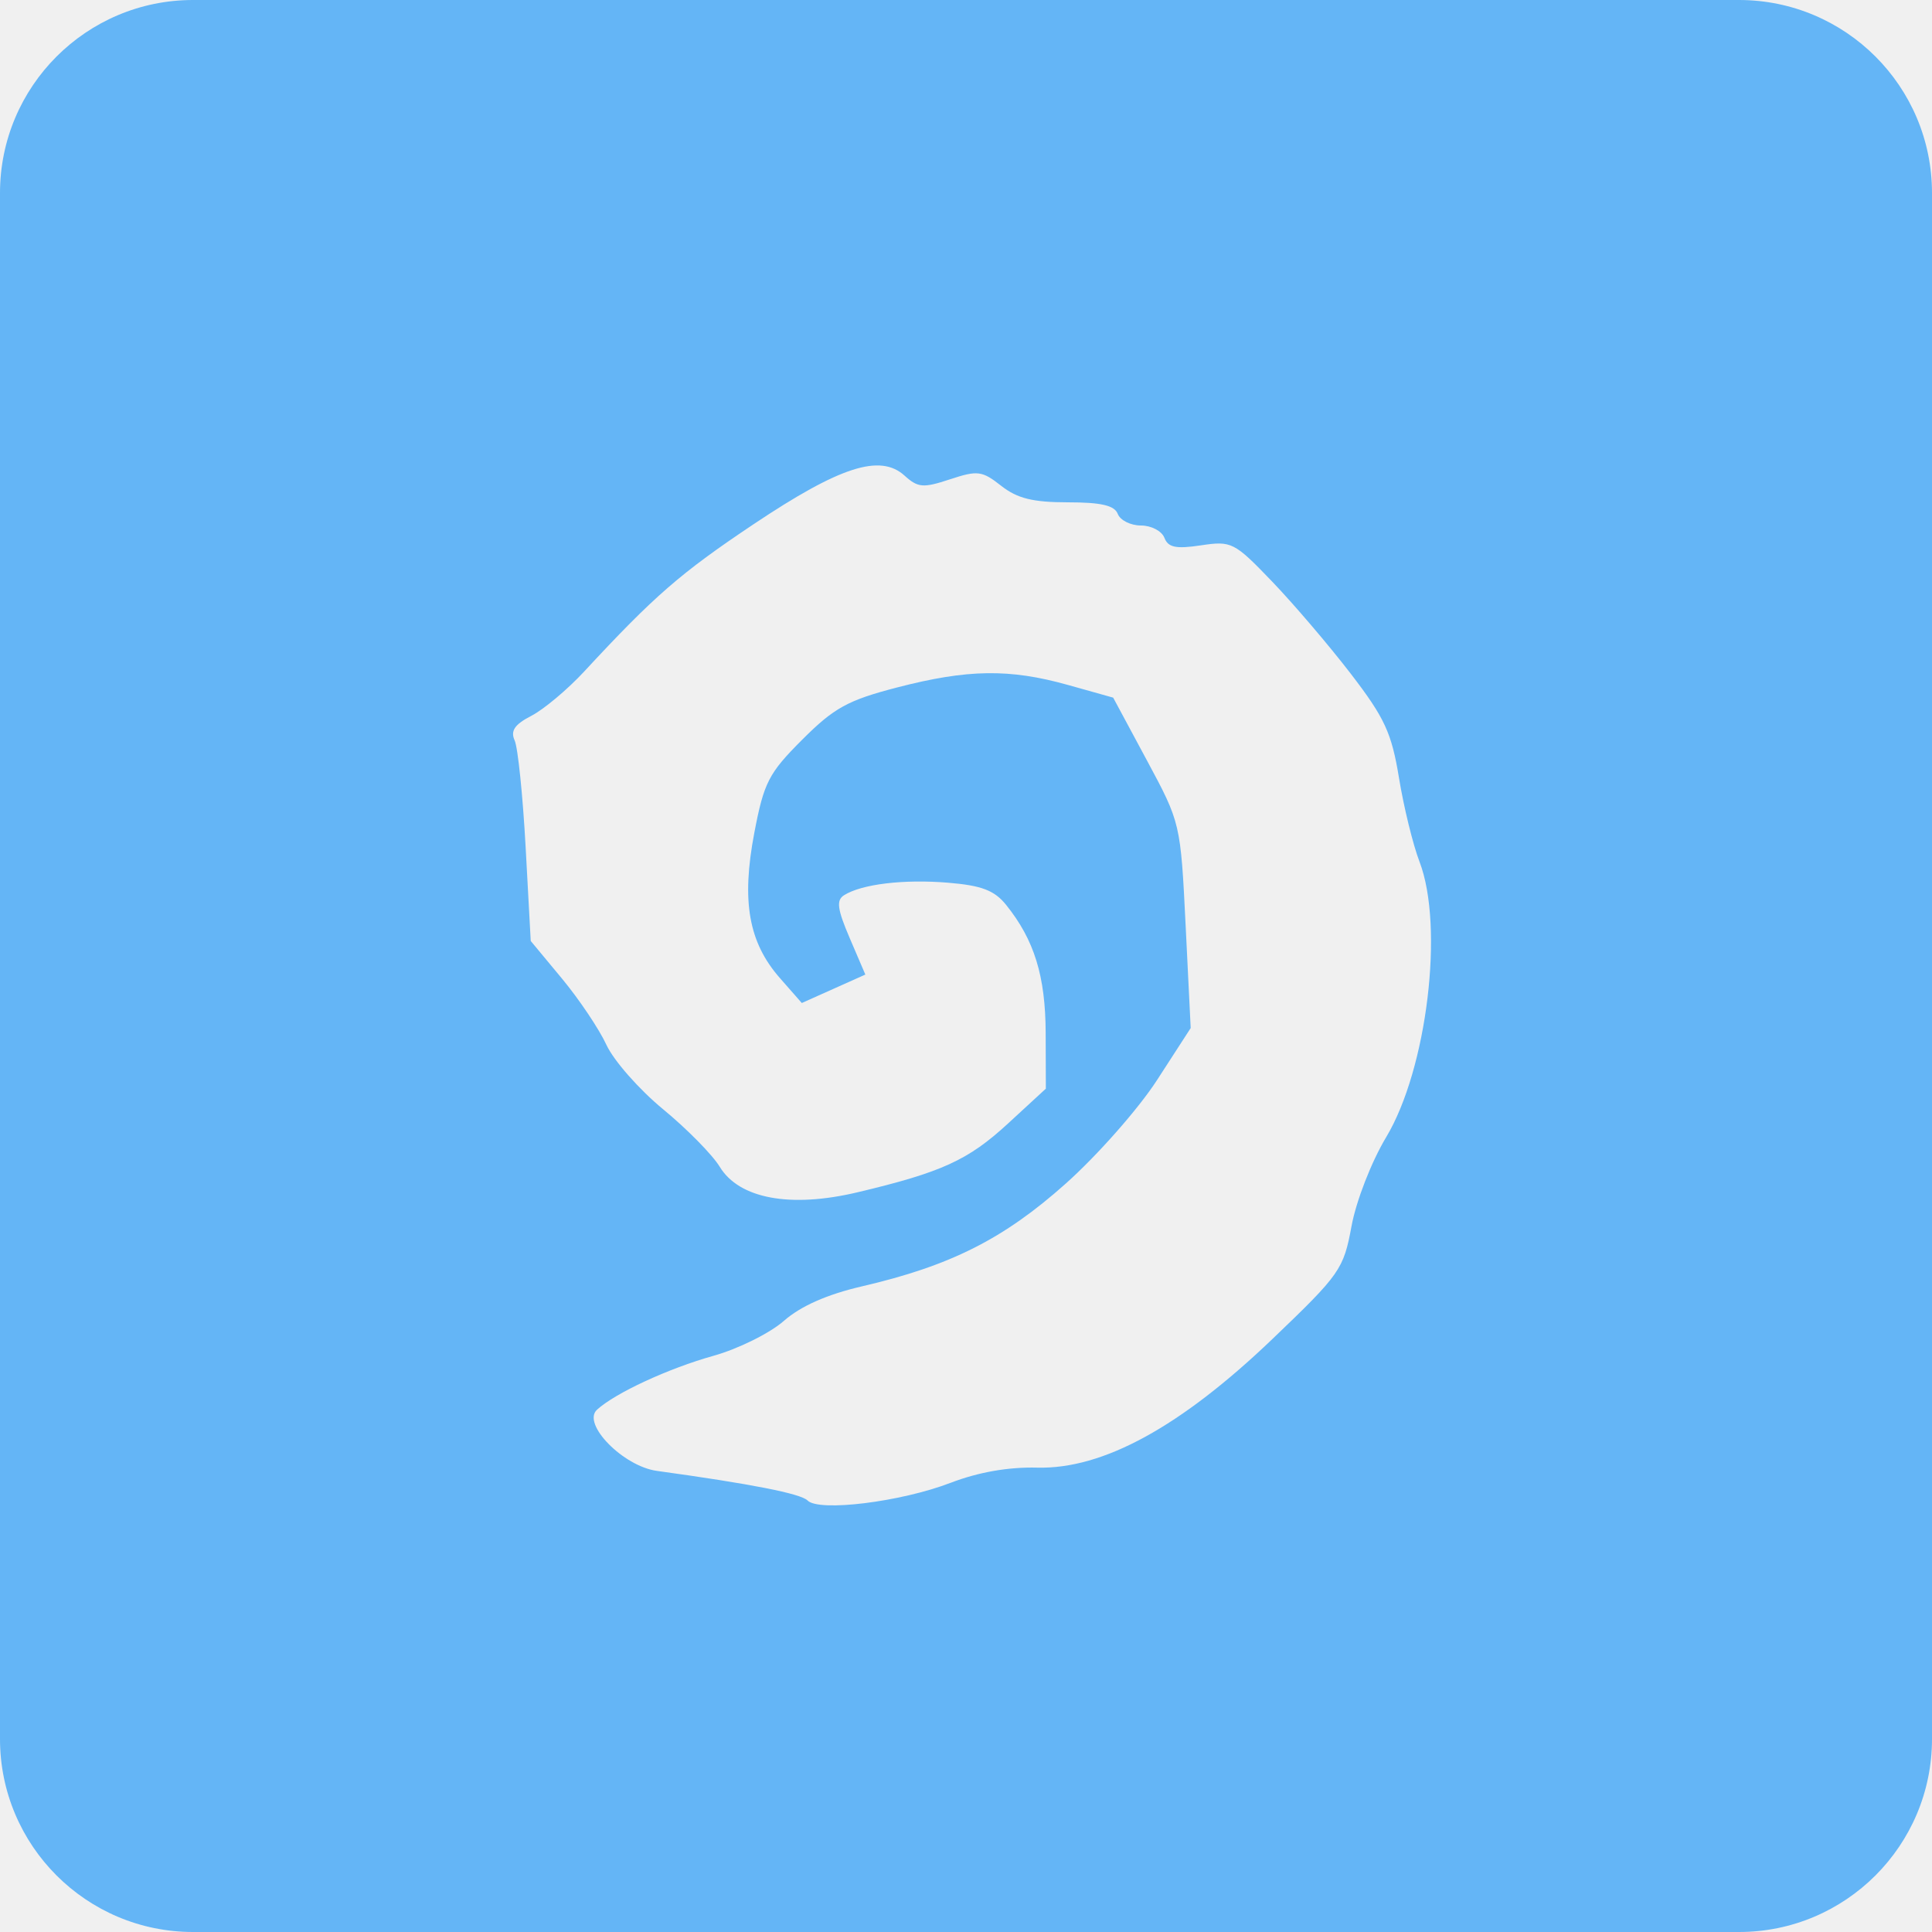
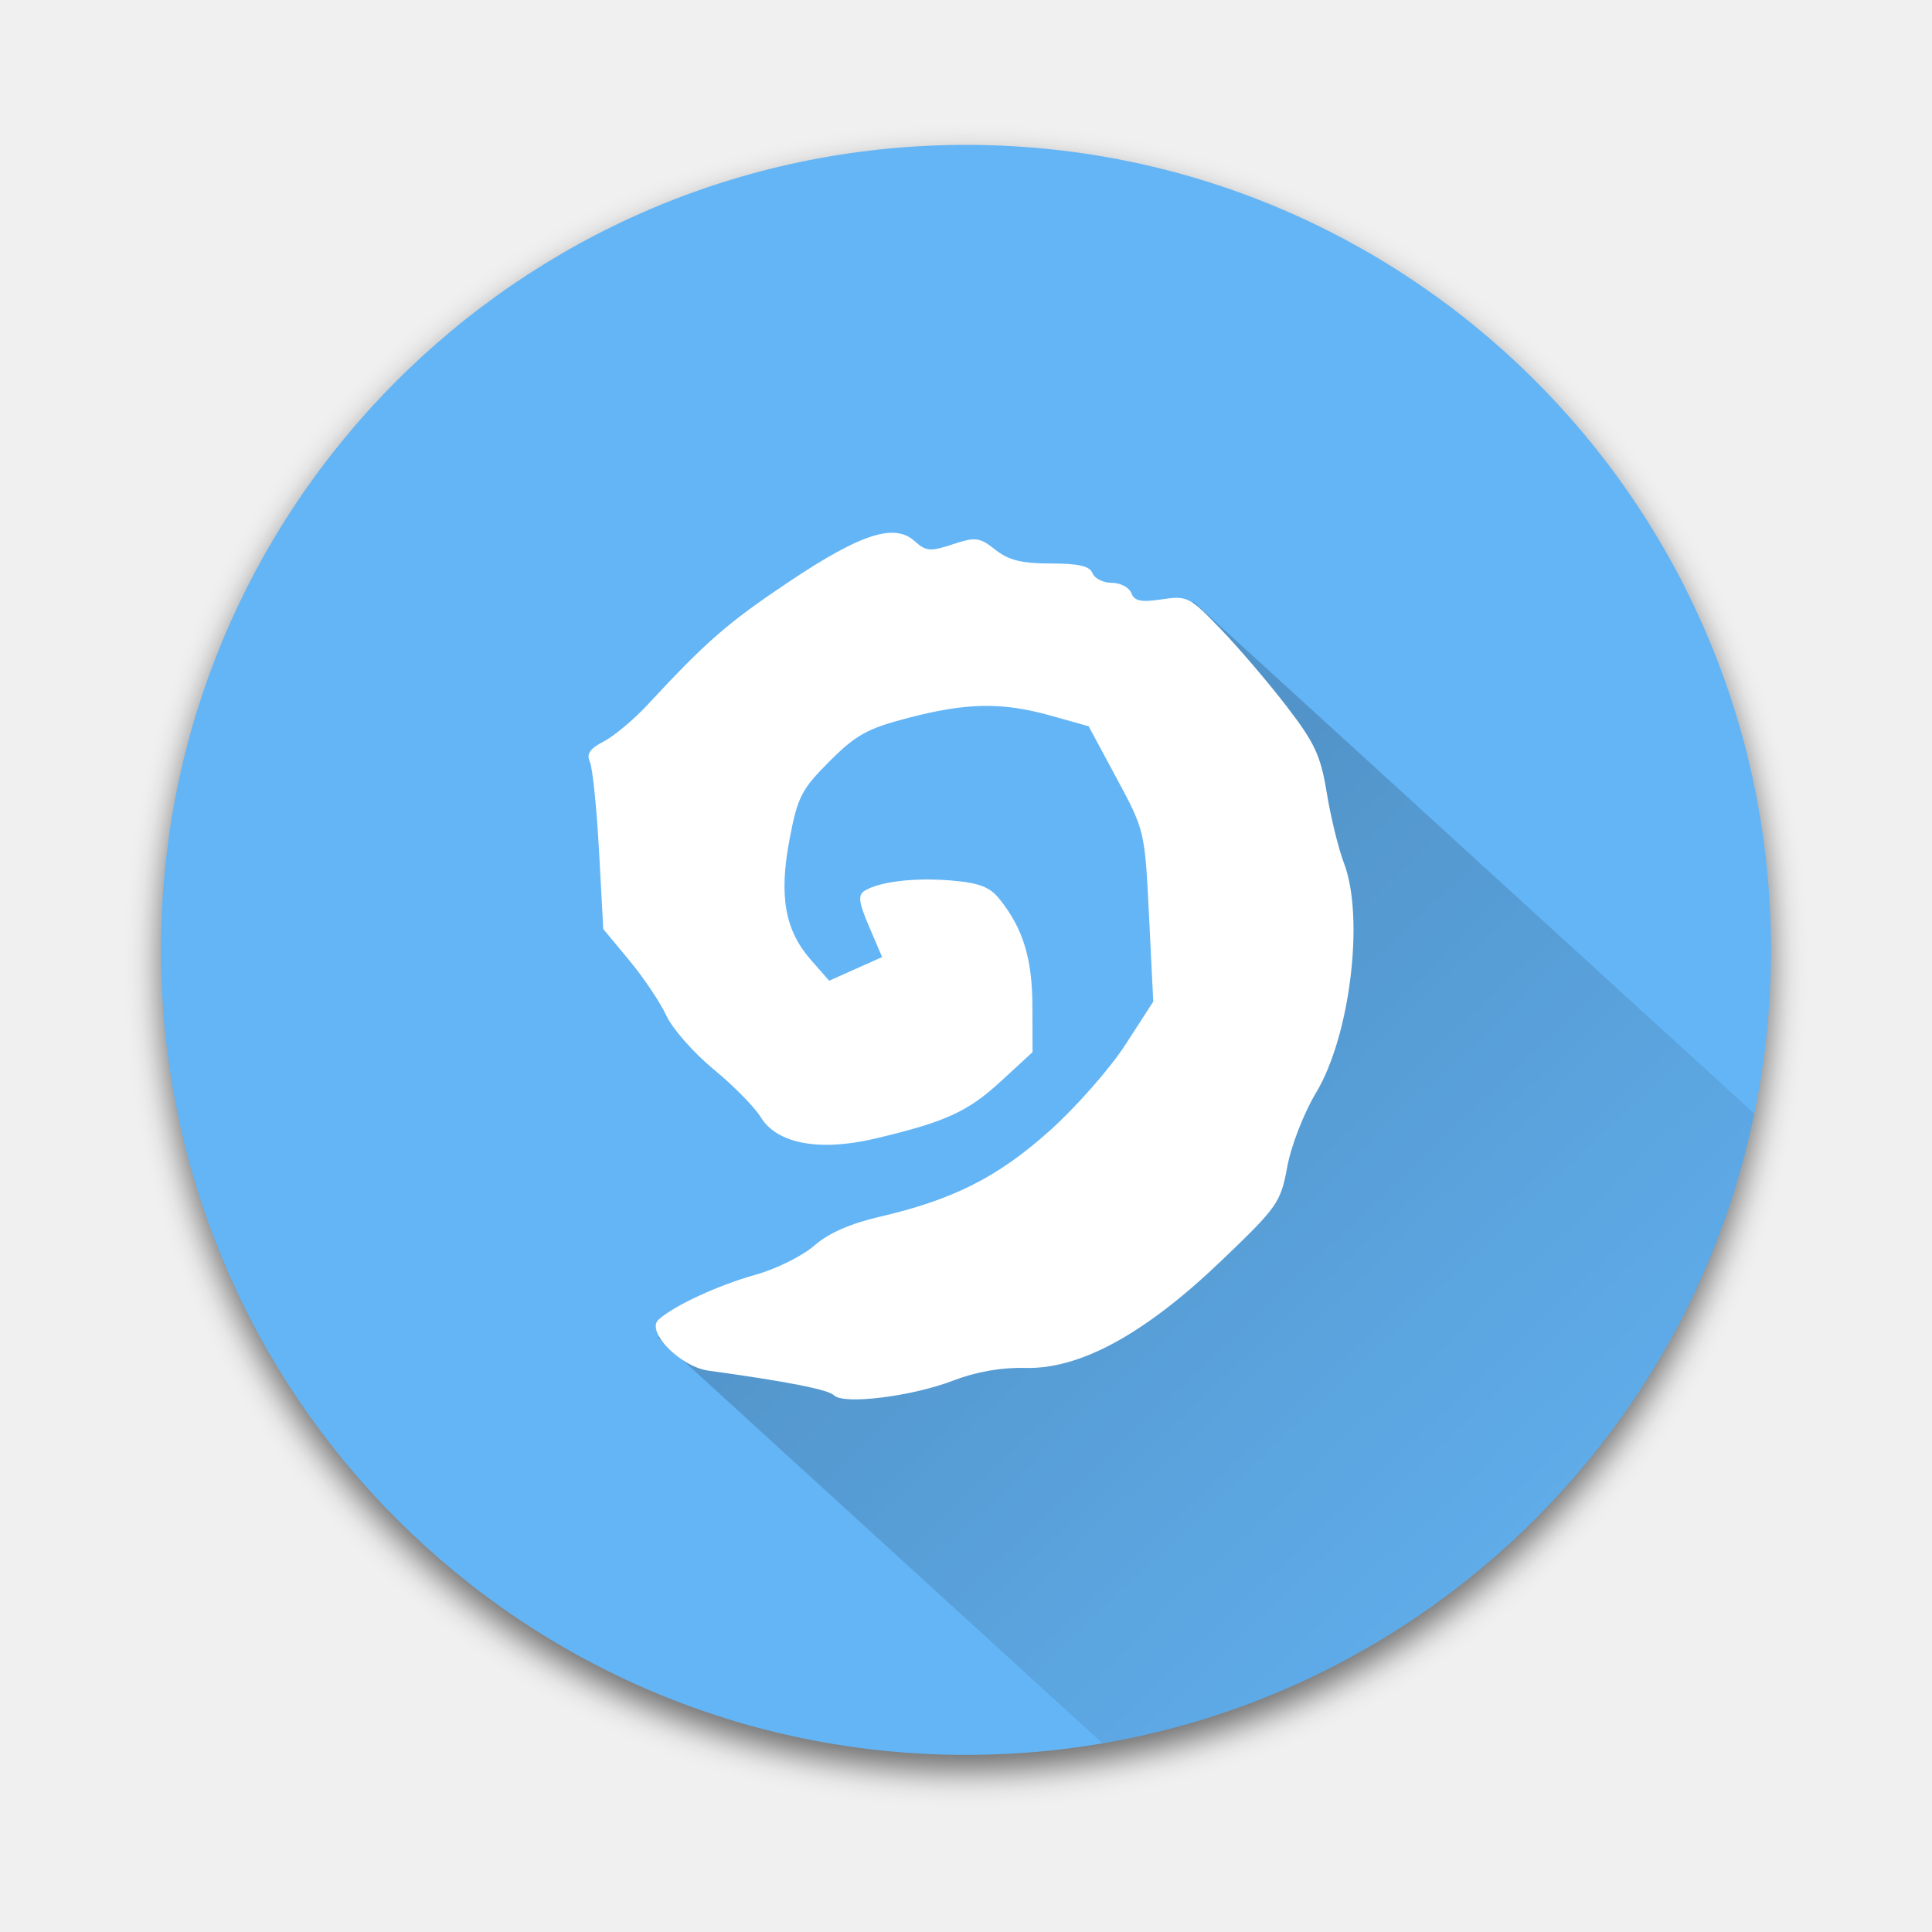
- <svg xmlns="http://www.w3.org/2000/svg" id="svg2" version="1.1" width="250" height="250">
+ <svg xmlns="http://www.w3.org/2000/svg" xmlns:xlink="http://www.w3.org/1999/xlink" id="svg2" version="1.1" width="300" height="300">
  <defs id="defs6">
-     <clipPath clipPathUnits="userSpaceOnUse" id="clipPath3786">
-       <rect style="fill:#000000;fill-opacity:1;stroke:none" id="rect3788" width="250" height="250" x="0" y="0" rx="24.981" ry="24.981" />
+     <linearGradient id="linearGradient4195">
+       <stop style="stop-color:#000000;stop-opacity:0.518" offset="0" id="stop4197" />
+       <stop style="stop-color:#000000;stop-opacity:0;" offset="1" id="stop4199" />
+     </linearGradient>
+     <filter style="color-interpolation-filters:sRGB" id="filter4161">
+       <feGaussianBlur stdDeviation="2 2" result="fbSourceGraphic" id="feGaussianBlur4163" />
+       <feColorMatrix result="fbSourceGraphicAlpha" in="fbSourceGraphic" values="0 0 0 -1 0 0 0 0 -1 0 0 0 0 -1 0 0 0 0 1 0" id="feColorMatrix4173" />
+       <feGaussianBlur id="feGaussianBlur4175" stdDeviation="6.85 7.9" result="blur" in="fbSourceGraphic" />
+     </filter>
+     <linearGradient xlink:href="#linearGradient4195" id="linearGradient4201" x1="185.14" y1="13.574" x2="346.181" y2="13.574" gradientUnits="userSpaceOnUse" gradientTransform="matrix(0.7230528,0.6600609,-0.7096443,0.6740121,4.060603,8.570925)" />
+     <clipPath clipPathUnits="userSpaceOnUse" id="clipPath4245">
+       <path style="fill:#64b5f6;fill-opacity:1;stroke:none;stroke-width:0.4;stroke-miterlimit:4;stroke-dasharray:none;stroke-dashoffset:0;stroke-opacity:1" id="path4247" d="M 250,125 A 125,125 0 0 1 125.258,250 125,125 0 0 1 0.001,125.516 125,125 0 0 1 124.227,0.002 125,125 0 0 1 249.996,123.969" />
    </clipPath>
+     <filter style="color-interpolation-filters:sRGB" id="filter4268">
+       <feGaussianBlur stdDeviation="2.39 2.39" result="blur" id="feGaussianBlur4270" />
+     </filter>
+     <filter style="color-interpolation-filters:sRGB" id="filter4415">
+       <feGaussianBlur stdDeviation="2.5 2.5" result="blur" id="feGaussianBlur4417" />
+     </filter>
  </defs>
-   <path style="fill:#64b5f6;fill-opacity:1" d="M 0,125 0,0 l 125,0 125,0 0,125 0,125 -125,0 -125,0 0,-125 z m 123.004,66.879 c 3.585,-1.38 7.483,-2.064 11.21,-1.968 8.513,0.22 18.557,-5.273 30.441,-16.648 8.764,-8.389 9.201,-9.012 10.233,-14.604 0.603,-3.266 2.576,-8.336 4.477,-11.5 5.298,-8.819 7.533,-27.281 4.317,-35.659 -0.845,-2.2 -2.038,-7.071 -2.651,-10.825 -0.955,-5.841 -1.856,-7.788 -6.246,-13.5 -2.821,-3.671 -7.411,-9.048 -10.198,-11.95 -4.875,-5.074 -5.225,-5.252 -9.185,-4.658 -3.231,0.485 -4.248,0.275 -4.728,-0.975 C 150.338,68.716 148.972,68 147.638,68 c -1.333,0 -2.683,-0.675 -3,-1.5 -0.422,-1.099 -2.153,-1.5 -6.472,-1.5 -4.506,0 -6.536,-0.503 -8.61,-2.134 -2.479,-1.95 -3.052,-2.023 -6.631,-0.841 -3.474,1.146 -4.14,1.092 -5.882,-0.485 -3.152,-2.853 -8.361,-1.175 -19.523,6.288 -9.471,6.332 -12.865,9.284 -21.927,19.066 -2.149,2.319 -5.222,4.897 -6.831,5.729 -2.178,1.126 -2.731,1.942 -2.165,3.195 0.418,0.925 1.057,7.141 1.42,13.812 l 0.66,12.13 4.042,4.87 c 2.223,2.679 4.812,6.537 5.752,8.573 0.941,2.037 4.238,5.783 7.326,8.326 3.088,2.543 6.389,5.895 7.335,7.45 2.515,4.136 9.14,5.366 17.813,3.307 10.899,-2.587 14.332,-4.154 19.47,-8.885 l 4.917,-4.528 -0.022,-7.187 c -0.023,-7.37 -1.469,-12.059 -5.119,-16.594 -1.513,-1.88 -3.16,-2.509 -7.518,-2.87 -5.735,-0.476 -11.191,0.182 -13.46,1.624 -1.019,0.647 -0.865,1.799 0.738,5.54 l 2.024,4.723 -4.111,1.84 -4.111,1.84 -2.835,-3.229 c -4.053,-4.616 -4.994,-9.949 -3.314,-18.77 1.248,-6.551 1.851,-7.724 6.202,-12.076 4.124,-4.124 5.892,-5.098 12.256,-6.751 9.139,-2.373 14.565,-2.453 22.144,-0.327 l 5.839,1.638 4.361,8.112 c 4.355,8.1 4.362,8.131 5.015,21.378 l 0.654,13.267 -4.357,6.733 c -2.396,3.703 -7.701,9.721 -11.788,13.372 -8.028,7.172 -14.94,10.66 -26.386,13.315 -4.524,1.049 -7.93,2.556 -10.114,4.473 -1.811,1.59 -5.912,3.623 -9.112,4.518 -5.826,1.628 -12.721,4.822 -15.07,6.98 -1.987,1.825 3.386,7.309 7.751,7.91 12.192,1.679 18.627,2.944 19.5,3.831 1.471,1.496 12.084,0.185 18.504,-2.287 z" id="path2987" clip-path="url(#clipPath3786)" />
+   <path style="fill:#000000;fill-opacity:0.548;stroke:none;stroke-width:0.4;stroke-miterlimit:4;stroke-dasharray:none;stroke-dashoffset:0;stroke-opacity:1;filter:url(#filter4415)" id="path4144-7" d="M 275,150 A 125,125 0 0 1 150.258,275 125,125 0 0 1 25.001,150.516 125,125 0 0 1 149.227,25.002 125,125 0 0 1 274.996,148.969" />
+   <path style="fill:#64b5f6;fill-opacity:1;stroke:none;stroke-width:0.4;stroke-miterlimit:4;stroke-dasharray:none;stroke-dashoffset:0;stroke-opacity:1" id="path4144" d="M 275,147.5 A 125,125 0 0 1 150.258,272.5 125,125 0 0 1 25.001,148.016 125,125 0 0 1 149.227,22.502 125,125 0 0 1 274.996,146.469" />
+   <path style="opacity:0.347;fill:url(#linearGradient4201);fill-opacity:1;stroke:none;stroke-width:0.4;stroke-miterlimit:4;stroke-dasharray:none;stroke-dashoffset:0;stroke-opacity:1" d="M 160.262,70.876 276.703,177.172 193.511,291.395 77.07,185.098 160.684,169.827 Z" id="rect4177" clip-path="url(#clipPath4245)" transform="translate(25,22.5)" />
+   <path style="fill:#ffffff;fill-opacity:1" d="m 148.004,214.379 c 3.585,-1.38 7.483,-2.064 11.21,-1.968 8.513,0.22 18.557,-5.273 30.441,-16.648 8.764,-8.389 9.201,-9.012 10.233,-14.604 0.603,-3.266 2.576,-8.336 4.477,-11.5 5.298,-8.819 7.533,-27.281 4.317,-35.659 -0.845,-2.2 -2.038,-7.071 -2.651,-10.825 -0.955,-5.841 -1.856,-7.788 -6.246,-13.5 -2.821,-3.671 -7.411,-9.048 -10.198,-11.95 -4.875,-5.074 -5.225,-5.252 -9.185,-4.658 -3.231,0.485 -4.248,0.275 -4.728,-0.975 -0.336,-0.876 -1.702,-1.592 -3.035,-1.592 -1.333,0 -2.683,-0.675 -3,-1.5 -0.422,-1.099 -2.153,-1.5 -6.472,-1.5 -4.506,0 -6.536,-0.503 -8.61,-2.134 -2.479,-1.95 -3.052,-2.023 -6.631,-0.841 -3.474,1.146 -4.14,1.092 -5.882,-0.485 -3.152,-2.853 -8.361,-1.175 -19.523,6.288 -9.471,6.332 -12.865,9.284 -21.927,19.066 -2.149,2.319 -5.223,4.897 -6.831,5.729 -2.178,1.126 -2.731,1.942 -2.165,3.195 0.418,0.925 1.057,7.141 1.42,13.812 l 0.66,12.13 4.042,4.87 c 2.223,2.679 4.812,6.537 5.753,8.573 0.941,2.037 4.238,5.783 7.326,8.326 3.088,2.543 6.389,5.895 7.335,7.45 2.515,4.136 9.14,5.366 17.813,3.307 10.899,-2.587 14.332,-4.154 19.47,-8.885 l 4.917,-4.528 -0.022,-7.187 c -0.023,-7.37 -1.469,-12.059 -5.119,-16.594 -1.513,-1.88 -3.16,-2.509 -7.518,-2.87 -5.735,-0.476 -11.191,0.182 -13.46,1.624 -1.019,0.647 -0.865,1.799 0.738,5.54 l 2.024,4.723 -4.111,1.84 -4.111,1.84 -2.835,-3.229 c -4.053,-4.616 -4.994,-9.949 -3.314,-18.77 1.248,-6.551 1.851,-7.724 6.202,-12.076 4.124,-4.124 5.892,-5.098 12.256,-6.751 9.139,-2.373 14.565,-2.453 22.144,-0.327 l 5.839,1.638 4.361,8.112 c 4.355,8.1 4.362,8.131 5.015,21.378 l 0.654,13.267 -4.357,6.733 c -2.396,3.703 -7.701,9.721 -11.788,13.372 -8.028,7.172 -14.94,10.66 -26.386,13.315 -4.524,1.049 -7.93,2.556 -10.114,4.473 -1.811,1.59 -5.912,3.623 -9.112,4.518 -5.826,1.628 -12.721,4.822 -15.07,6.98 -1.987,1.825 3.386,7.309 7.751,7.91 12.192,1.679 18.627,2.944 19.5,3.831 1.471,1.496 12.084,0.185 18.504,-2.287 z" id="path2987" clip-path="none" />
</svg>
